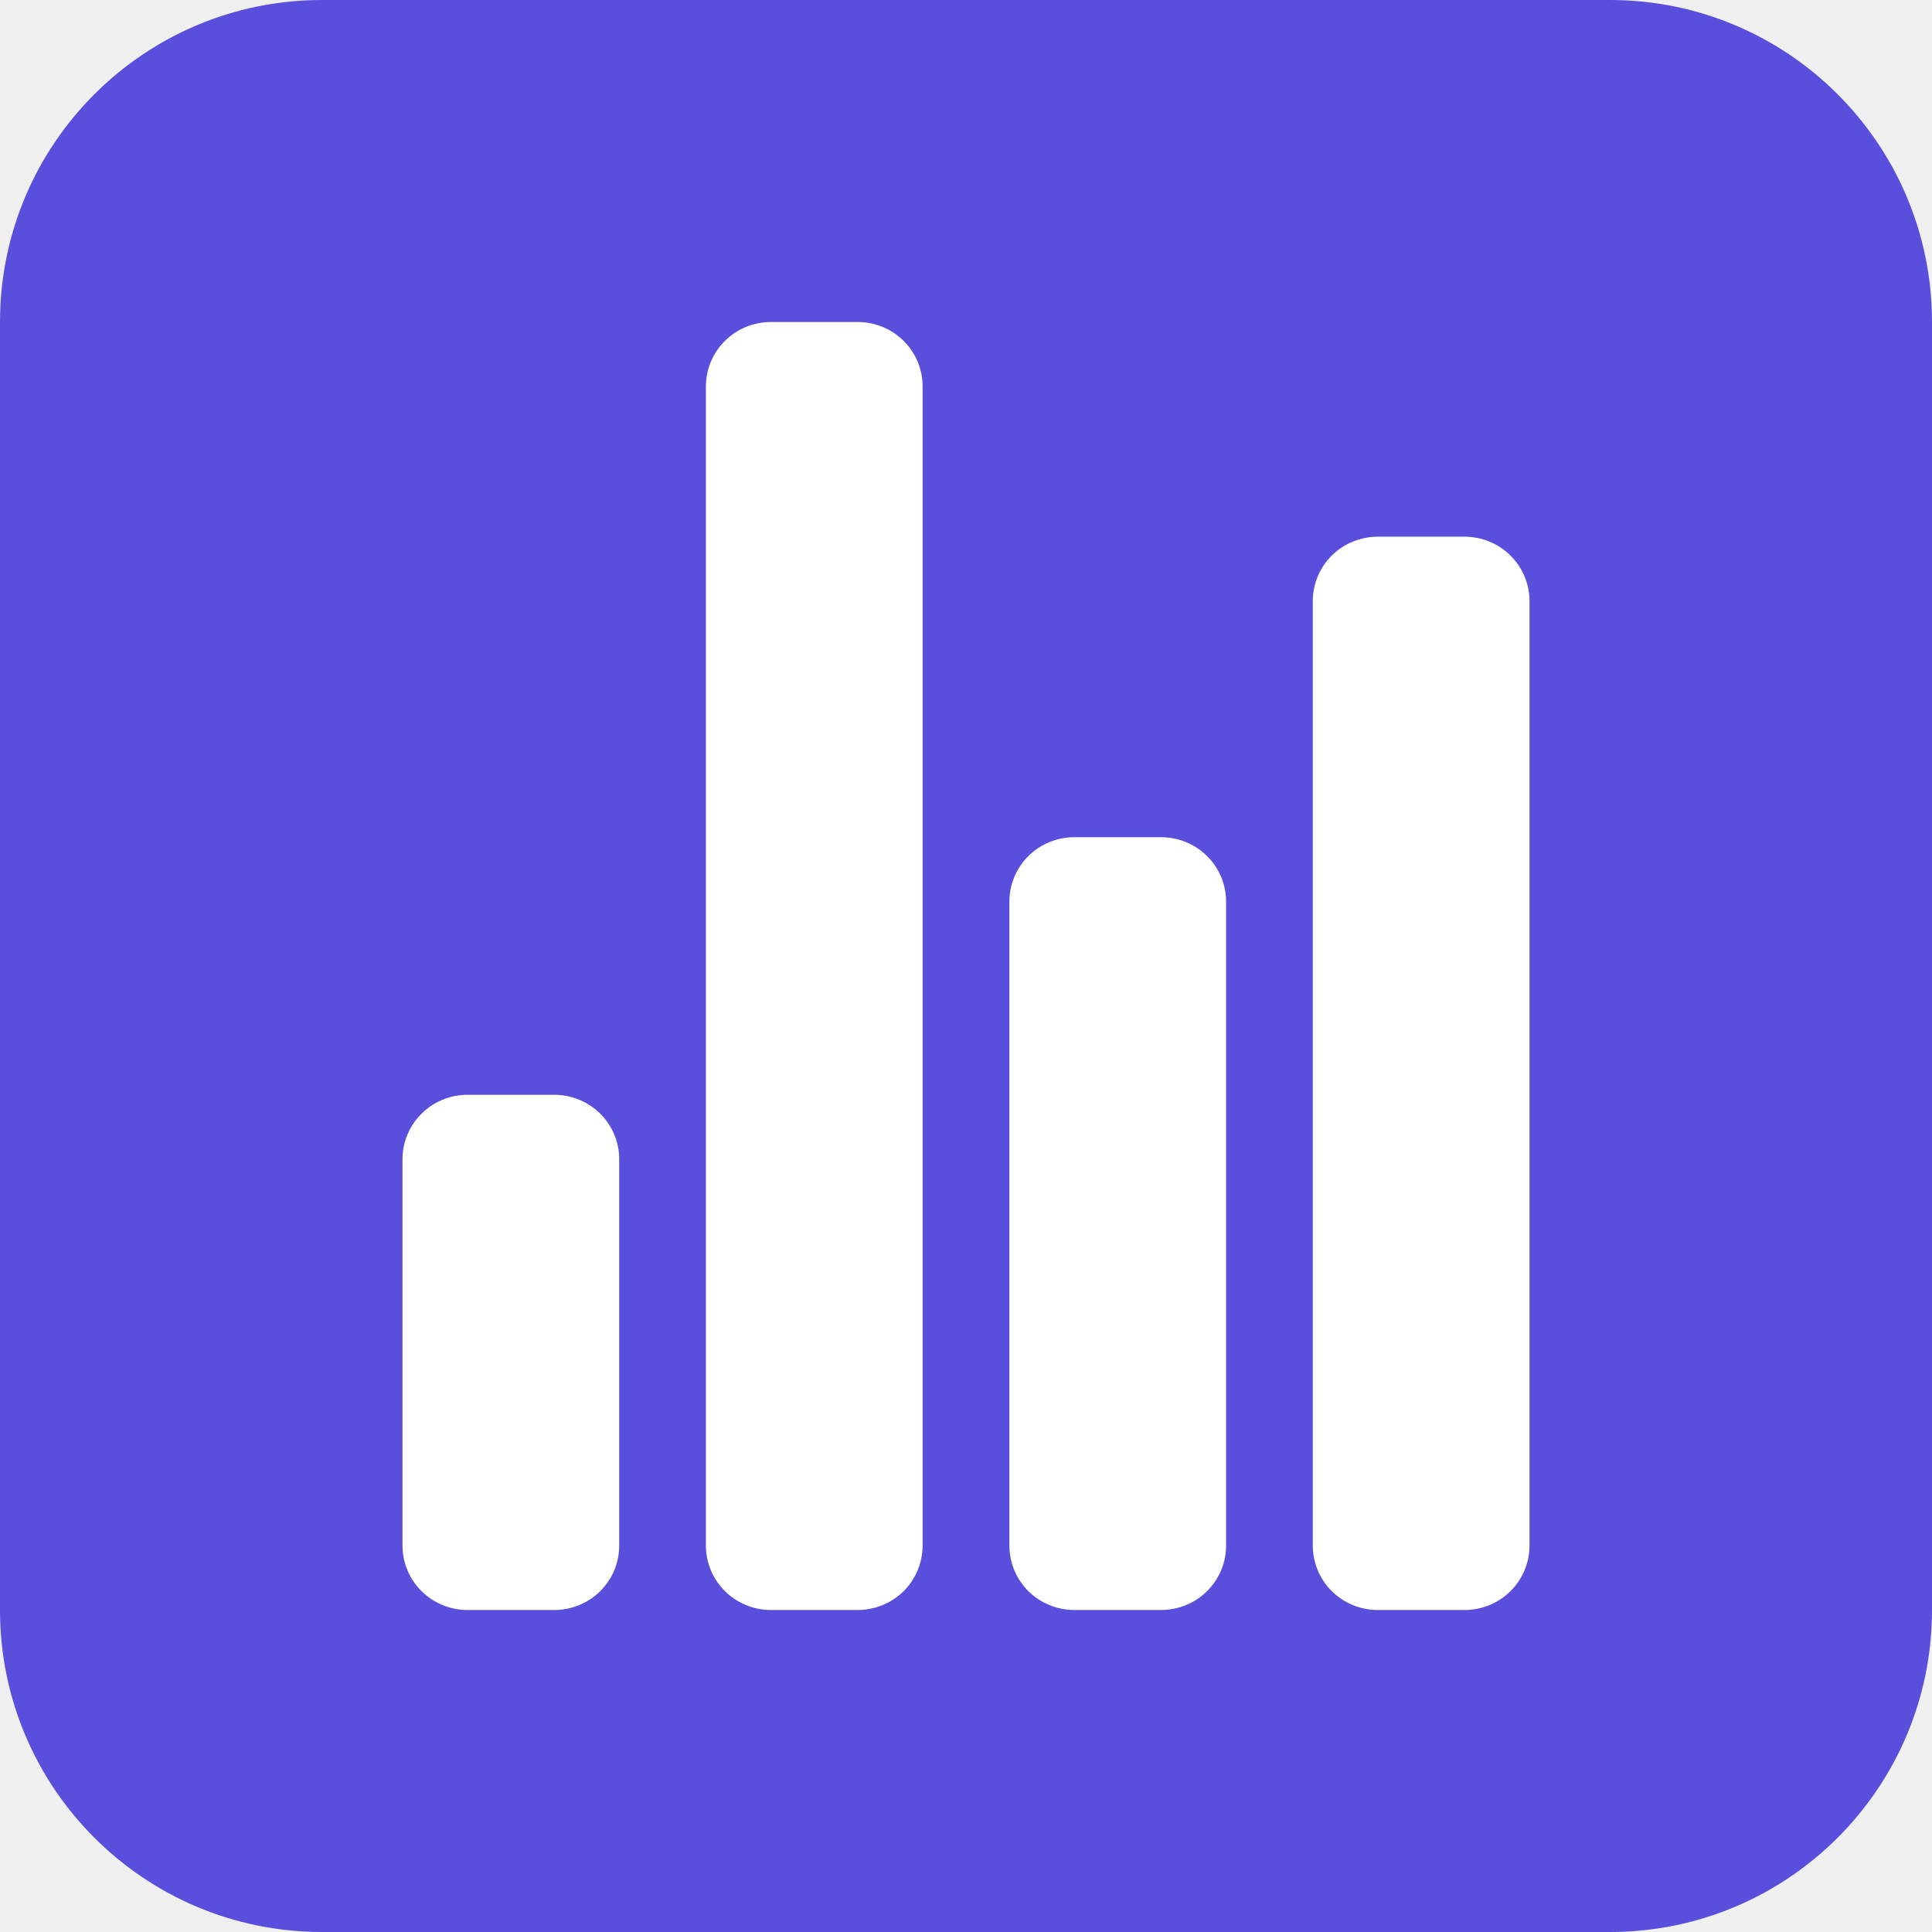
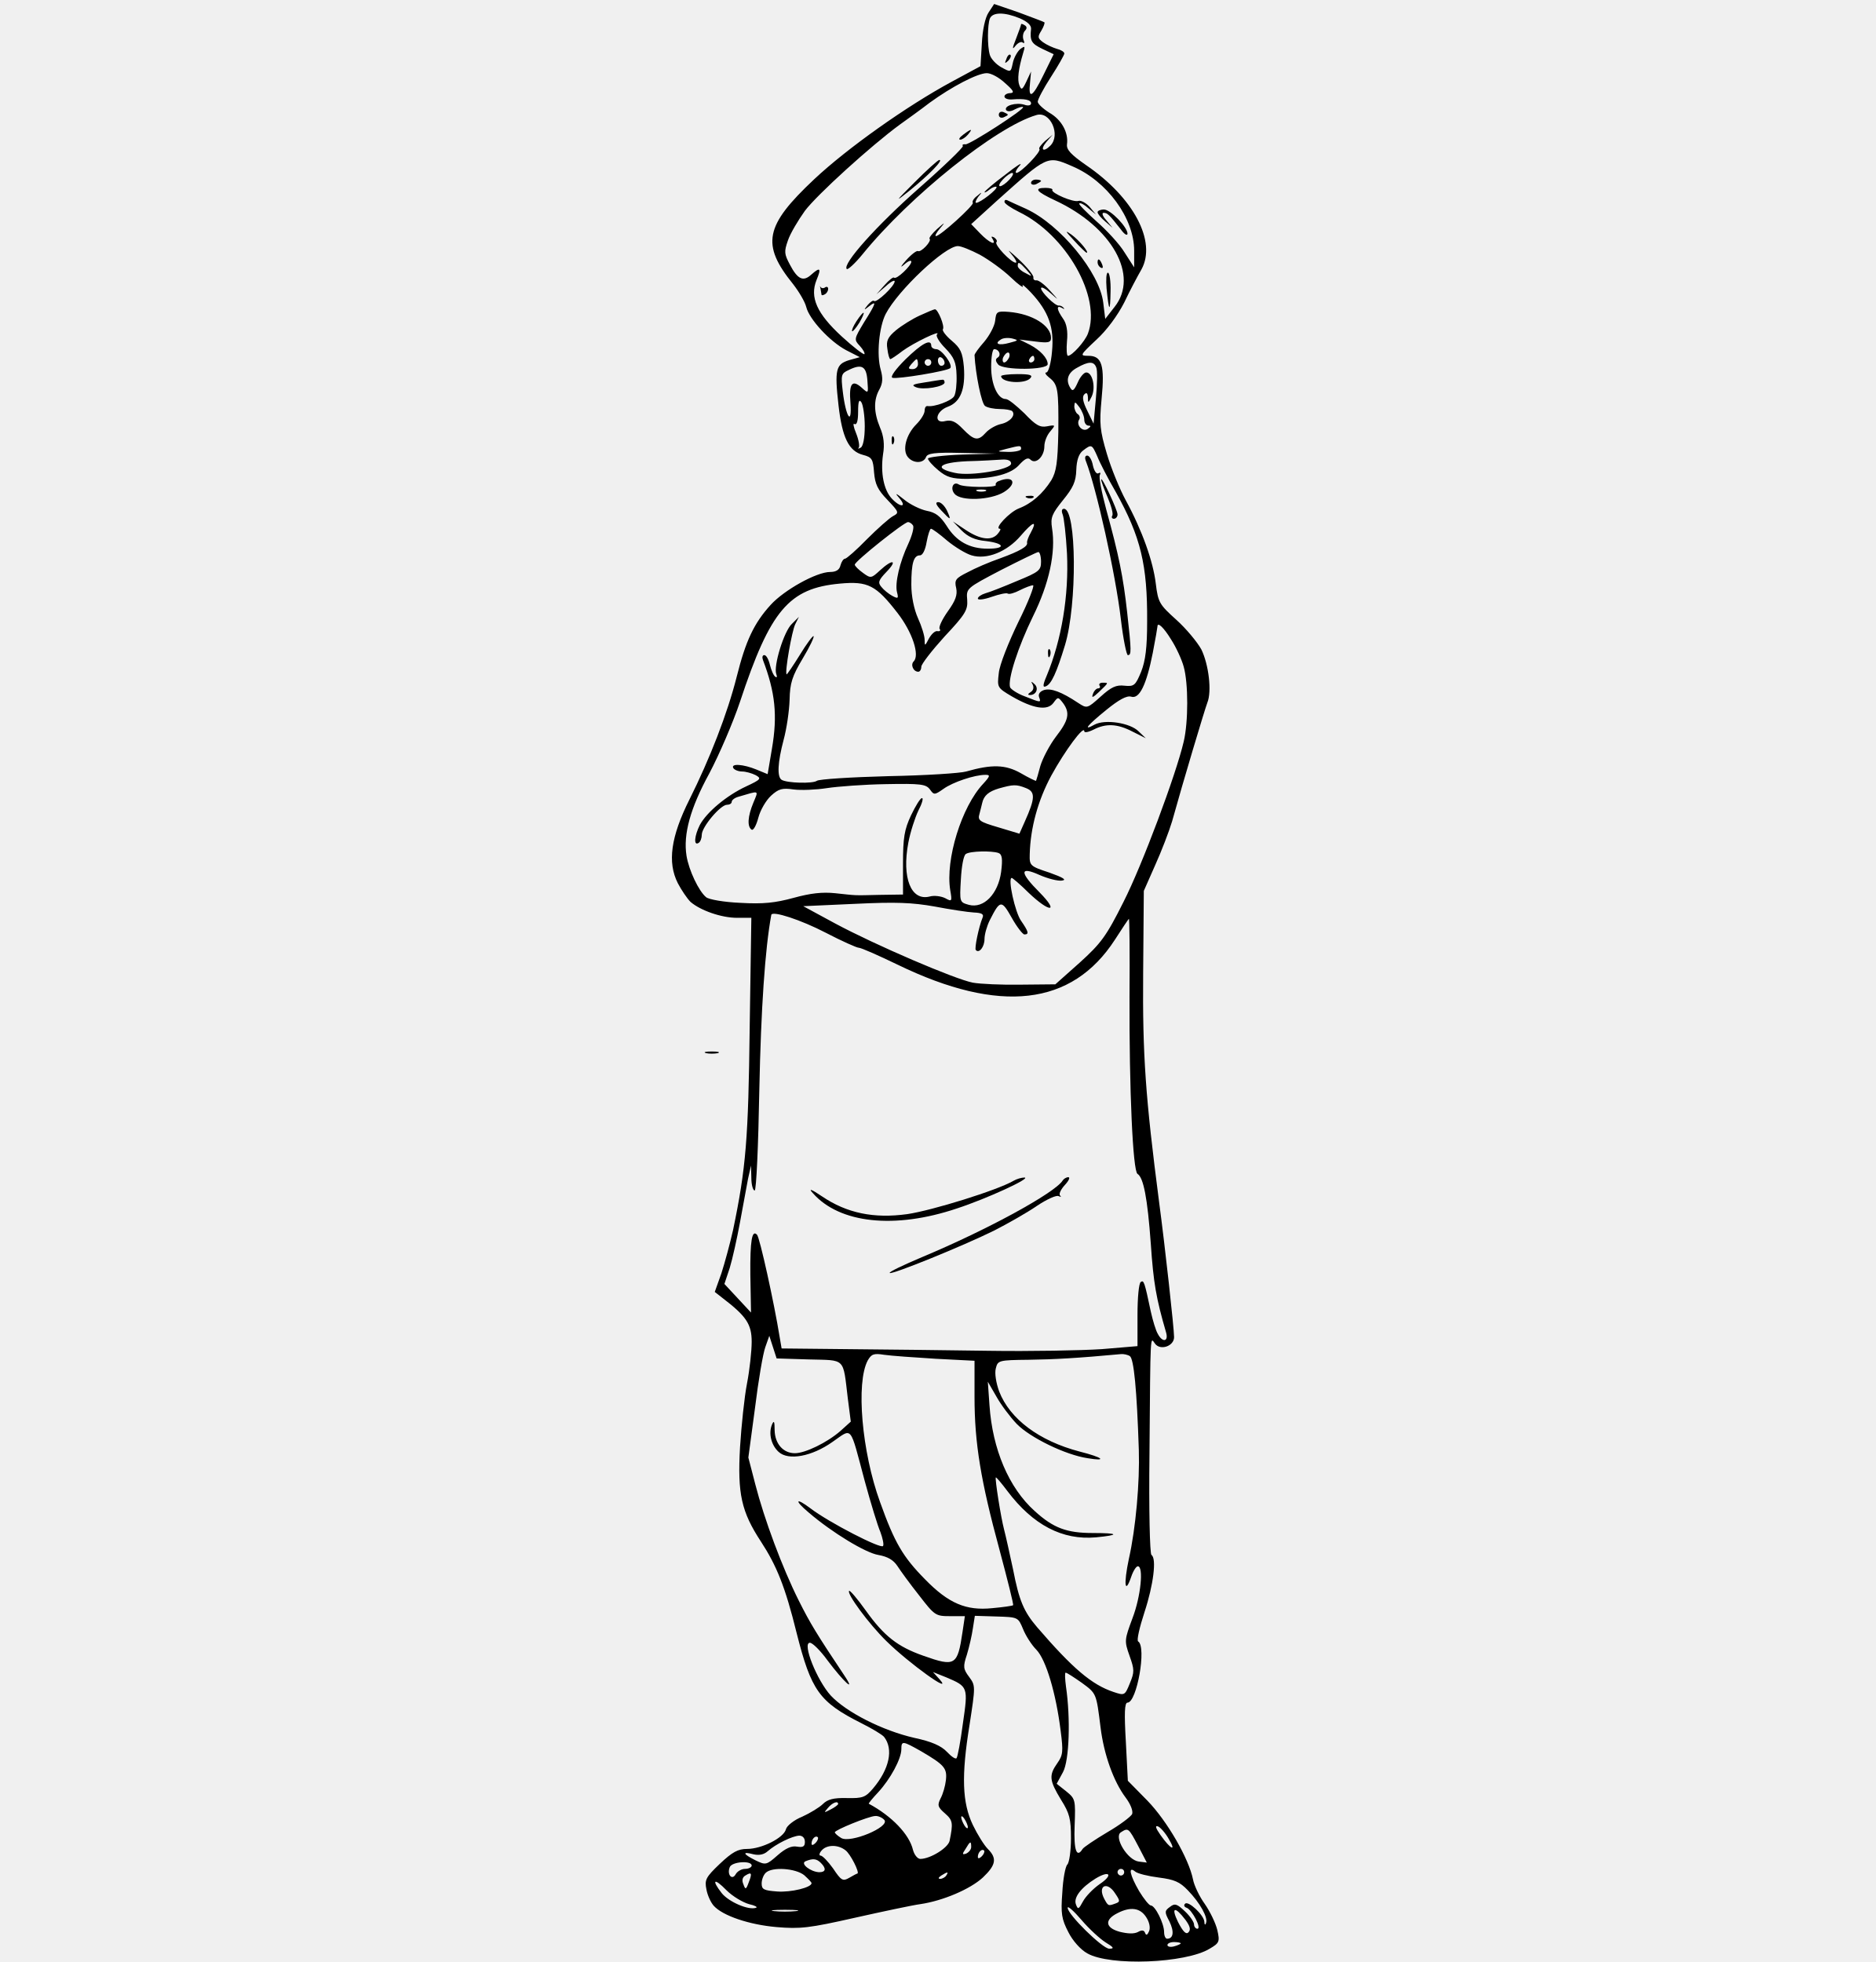
- <svg xmlns="http://www.w3.org/2000/svg" width="24" height="24" viewBox="0 0 24 24" fill="none">
-   <rect width="24" height="24" rx="4" fill="#5A4FDC" />
-   <path d="M6.885 20H5.808C5.593 20 5.388 19.916 5.237 19.766C5.085 19.616 5 19.412 5 19.2V14.4C5 14.188 5.085 13.984 5.237 13.834C5.388 13.684 5.593 13.6 5.808 13.6H6.885C7.099 13.6 7.304 13.684 7.456 13.834C7.607 13.984 7.692 14.188 7.692 14.4V19.2C7.692 19.412 7.607 19.616 7.456 19.766C7.304 19.916 7.099 20 6.885 20V20ZM14.423 20H13.346C13.132 20 12.927 19.916 12.775 19.766C12.624 19.616 12.539 19.412 12.539 19.2V11.2C12.539 10.988 12.624 10.784 12.775 10.634C12.927 10.484 13.132 10.4 13.346 10.4H14.423C14.637 10.4 14.843 10.484 14.994 10.634C15.146 10.784 15.231 10.988 15.231 11.2V19.2C15.231 19.412 15.146 19.616 14.994 19.766C14.843 19.916 14.637 20 14.423 20V20ZM18.192 20H17.115C16.901 20 16.696 19.916 16.544 19.766C16.393 19.616 16.308 19.412 16.308 19.2V7.467C16.308 7.254 16.393 7.051 16.544 6.901C16.696 6.751 16.901 6.667 17.115 6.667H18.192C18.407 6.667 18.612 6.751 18.763 6.901C18.915 7.051 19 7.254 19 7.467V19.2C19 19.412 18.915 19.616 18.763 19.766C18.612 19.916 18.407 20 18.192 20V20ZM10.654 20H9.577C9.363 20 9.157 19.916 9.006 19.766C8.854 19.616 8.769 19.412 8.769 19.2V4.8C8.769 4.588 8.854 4.384 9.006 4.234C9.157 4.084 9.363 4 9.577 4H10.654C10.868 4 11.073 4.084 11.225 4.234C11.376 4.384 11.461 4.588 11.461 4.8V19.2C11.461 19.412 11.376 19.616 11.225 19.766C11.073 19.916 10.868 20 10.654 20V20Z" fill="white" />
+ <svg xmlns="http://www.w3.org/2000/svg" version="1.0" width="564pt" height="590pt" viewBox="0 0 564 590" preserveAspectRatio="xMidYMid meet">
+   <g transform="translate(0,590) scale(0.1,-0.1)" fill="#000000" stroke="none">
+     <path d="M2972 5862 c-10 -15 -18 -52 -20 -93 l-4 -68 -87 -47 c-135 -73 -314 -200 -413 -293 -149 -140 -160 -196 -63 -316 17 -22 35 -52 39 -68 9 -37 71 -104 120 -130 l41 -21 -32 -9 c-40 -12 -44 -29 -32 -135 11 -98 31 -139 74 -150 27 -7 30 -13 33 -53 3 -35 11 -52 40 -82 35 -37 36 -39 17 -49 -11 -6 -46 -37 -78 -69 -32 -33 -62 -59 -66 -59 -5 0 -11 -9 -14 -20 -3 -14 -14 -20 -31 -20 -41 0 -138 -54 -179 -99 -50 -55 -75 -108 -102 -216 -28 -111 -81 -247 -142 -369 -56 -112 -67 -189 -35 -252 11 -21 28 -46 38 -56 30 -26 93 -48 140 -48 l43 0 -5 -332 c-4 -332 -11 -420 -50 -607 -9 -40 -25 -99 -35 -130 l-20 -56 23 -18 c72 -55 88 -79 88 -132 0 -27 -6 -84 -14 -125 -8 -41 -17 -128 -21 -192 -8 -140 4 -194 63 -284 47 -72 73 -136 107 -274 44 -174 68 -208 195 -272 32 -16 62 -34 68 -41 29 -37 16 -97 -33 -155 -23 -27 -31 -30 -79 -29 -40 1 -58 -4 -72 -18 -10 -10 -38 -27 -62 -38 -25 -10 -47 -28 -49 -38 -7 -26 -73 -59 -117 -59 -27 0 -44 -9 -82 -45 -42 -40 -46 -48 -40 -77 3 -17 13 -39 22 -49 27 -30 107 -57 189 -64 71 -6 98 -3 235 28 85 19 174 38 197 41 68 10 150 45 188 80 40 38 43 58 15 86 -11 11 -31 43 -45 72 -32 67 -35 147 -10 301 18 117 18 118 -1 144 -18 24 -19 31 -7 67 7 23 15 58 18 79 l6 38 65 -2 c65 -2 65 -2 80 -38 8 -20 26 -48 40 -62 29 -30 59 -131 73 -244 8 -62 7 -73 -10 -97 -26 -37 -24 -52 11 -110 26 -41 30 -58 30 -116 0 -37 -5 -73 -11 -79 -6 -6 -13 -44 -15 -84 -5 -64 -2 -80 18 -119 13 -26 37 -53 57 -64 68 -39 296 -30 368 14 29 17 31 21 23 56 -5 21 -22 56 -38 79 -16 22 -32 56 -35 73 -13 64 -78 176 -137 237 l-59 60 -6 117 c-5 86 -4 118 5 118 28 0 58 168 32 184 -5 3 4 42 19 88 27 82 37 162 21 172 -5 3 -8 139 -6 303 3 378 2 352 17 332 16 -21 57 -7 57 20 0 26 -27 271 -45 406 -41 315 -50 442 -48 688 l2 248 34 77 c19 42 42 102 51 132 33 119 98 336 106 357 14 34 4 115 -18 160 -12 22 -46 63 -75 89 -51 46 -55 52 -62 109 -8 67 -41 160 -90 250 -18 33 -44 96 -57 140 -21 71 -23 90 -16 165 10 101 1 130 -39 130 -27 0 -27 1 23 48 31 28 64 73 84 112 17 36 41 81 52 100 46 84 -24 216 -166 313 -46 32 -60 47 -58 63 5 35 -16 74 -53 95 -19 12 -35 27 -35 33 0 7 18 41 40 75 22 34 40 66 40 70 0 5 -10 11 -22 14 -13 4 -31 12 -42 20 -16 12 -17 16 -5 35 7 12 11 23 9 25 -3 2 -38 15 -78 30 l-73 25 -17 -26z m94 -17 c23 -10 35 -21 34 -32 -4 -36 1 -44 34 -60 l34 -16 -31 -63 c-33 -68 -46 -74 -40 -22 l3 33 -14 -30 c-12 -25 -15 -27 -21 -12 -7 17 -3 50 11 97 7 22 6 23 -9 12 -8 -7 -19 -26 -22 -42 -6 -28 -6 -28 -35 -12 -16 9 -31 26 -34 37 -8 27 -7 90 0 109 8 20 44 20 90 1z m-44 -195 c25 -22 29 -29 16 -30 -10 0 -18 -5 -18 -10 0 -6 10 -10 23 -9 38 3 57 -1 57 -12 0 -6 -9 -8 -20 -4 -25 8 -62 -3 -55 -16 4 -5 14 -5 26 2 12 6 22 9 25 7 6 -6 -160 -113 -173 -112 -7 1 -11 -1 -8 -5 2 -4 -57 -61 -132 -127 -126 -111 -232 -229 -217 -243 3 -3 25 17 47 44 143 176 403 384 523 419 42 13 74 -60 42 -92 -21 -21 -32 -13 -12 11 l19 22 -23 -19 c-12 -11 -20 -22 -17 -24 7 -7 -56 -72 -69 -72 -5 0 -1 10 10 22 10 12 -9 0 -43 -27 -35 -26 -63 -50 -63 -53 0 -2 7 1 15 8 9 7 18 10 21 8 5 -6 -49 -48 -61 -48 -4 0 -1 8 6 18 13 15 12 16 -3 3 -10 -7 -16 -17 -13 -21 4 -7 -98 -100 -111 -100 -4 0 1 10 12 23 17 20 16 20 -9 -2 -15 -14 -25 -27 -22 -29 7 -7 -26 -42 -35 -37 -4 2 -20 -10 -36 -28 -16 -18 -19 -24 -6 -13 12 11 22 15 22 9 0 -12 -45 -55 -52 -48 -2 3 -15 -7 -29 -23 l-24 -27 28 24 c15 14 27 20 27 15 0 -14 -55 -66 -62 -59 -3 3 -11 -3 -19 -12 -13 -16 -12 -17 4 -4 24 19 21 9 -15 -48 -30 -50 -31 -52 -13 -71 10 -11 16 -22 14 -25 -3 -2 -33 21 -68 53 -75 69 -97 118 -76 170 15 36 11 40 -16 16 -24 -22 -41 -14 -64 30 -17 32 -18 39 -6 73 7 21 31 61 51 89 37 49 199 196 285 259 22 16 63 45 90 66 66 48 144 89 172 89 13 0 37 -13 55 -30z m202 -250 c104 -44 186 -156 186 -254 l0 -50 -29 45 c-15 25 -54 67 -85 94 -30 27 -54 51 -51 53 3 3 15 -3 27 -14 l23 -19 -19 23 c-11 12 -26 20 -33 18 -15 -6 -84 24 -79 33 2 3 -7 6 -20 6 -37 0 -29 -11 29 -38 170 -79 253 -226 178 -320 l-28 -36 -6 49 c-11 91 -130 235 -232 282 -27 12 -53 24 -57 26 -5 2 -8 0 -8 -5 0 -5 19 -18 43 -30 143 -69 249 -257 208 -366 -9 -24 -48 -67 -60 -67 -4 0 -5 20 -3 44 3 30 -1 53 -12 68 -19 27 -21 42 -3 32 6 -4 9 -4 5 0 -3 4 -10 8 -15 7 -12 0 -53 41 -53 52 0 6 12 0 28 -14 27 -24 27 -24 -2 8 -16 18 -34 31 -40 30 -6 -1 -10 3 -9 9 1 6 -19 31 -45 55 -26 24 -36 32 -23 17 14 -16 20 -28 15 -28 -14 0 -66 55 -58 62 3 3 0 9 -7 14 -8 4 -10 3 -5 -4 14 -23 -10 -12 -37 16 l-27 28 77 70 c153 137 151 137 227 104z m-189 -40 c-10 -11 -23 -20 -28 -20 -6 0 -2 9 8 20 10 11 23 20 28 20 6 0 2 -9 -8 -20z m-89 -226 c27 -15 69 -45 93 -68 24 -23 40 -34 36 -26 -4 8 7 -1 25 -20 53 -57 70 -105 63 -177 -3 -36 -11 -63 -17 -63 -6 0 -2 -7 8 -15 27 -21 29 -34 28 -164 -2 -93 -6 -119 -21 -145 -26 -41 -59 -70 -98 -85 -28 -11 -75 -61 -57 -61 4 0 1 -7 -6 -15 -18 -22 -52 -18 -96 11 l-39 26 26 -27 c19 -19 40 -29 73 -32 57 -7 61 -23 6 -23 -55 0 -95 22 -124 69 -19 29 -33 40 -60 45 -19 4 -50 19 -68 34 -25 20 -29 21 -14 4 24 -28 3 -29 -23 -1 -24 26 -34 77 -26 133 5 29 2 55 -9 80 -19 46 -20 83 -2 115 10 18 11 34 4 59 -13 45 -5 129 15 168 37 71 178 204 217 204 10 0 39 -12 66 -26z m140 -45 c19 -22 19 -22 -3 -10 -13 6 -23 16 -23 21 0 15 5 12 26 -11z m210 -294 c4 -9 3 -50 -1 -92 l-7 -77 -19 39 c-13 26 -16 42 -9 49 7 7 10 4 11 -9 0 -18 1 -18 11 2 13 27 3 73 -16 73 -7 0 -19 -14 -26 -31 -10 -22 -15 -27 -21 -17 -16 24 -9 47 19 62 35 20 51 20 58 1z m-688 -40 c3 -39 3 -39 -17 -21 -29 26 -39 13 -34 -46 5 -71 -14 -42 -23 34 -6 50 -5 55 17 65 40 20 54 12 57 -32z m-8 -137 c0 -35 -5 -60 -12 -64 -7 -4 -10 -4 -6 0 3 4 0 23 -8 43 -8 19 -10 32 -5 28 7 -4 11 9 11 37 0 31 3 39 10 28 5 -8 10 -41 10 -72z m660 20 c0 -10 6 -18 13 -18 8 0 7 -3 -3 -10 -16 -10 -36 13 -25 29 3 5 1 12 -5 16 -5 3 -10 14 -10 23 1 15 2 15 15 -2 8 -11 15 -28 15 -38z m39 -110 c7 -18 32 -67 56 -108 75 -135 95 -219 94 -389 0 -78 -5 -118 -18 -151 -17 -41 -21 -45 -50 -42 -25 3 -40 -4 -72 -33 -40 -36 -41 -36 -67 -19 -51 34 -82 45 -103 39 -12 -4 -18 -12 -15 -21 7 -18 5 -17 -43 2 -22 8 -41 21 -44 27 -8 23 24 122 69 214 48 97 69 192 57 265 -5 32 0 43 33 84 30 37 39 55 40 91 1 30 8 49 20 58 26 20 27 19 43 -17z m-554 -208 c4 -6 -3 -31 -14 -55 -26 -55 -41 -119 -34 -146 5 -19 3 -20 -14 -11 -11 6 -26 18 -33 27 -11 13 -9 20 15 45 35 36 19 40 -19 5 -26 -24 -28 -25 -51 -8 -14 10 -25 21 -25 25 0 10 148 128 160 128 5 0 12 -5 15 -10z m354 -22 c-7 -12 -12 -26 -11 -30 3 -11 -21 -25 -81 -47 -32 -11 -76 -30 -98 -42 -36 -18 -40 -23 -34 -48 4 -20 -2 -37 -25 -69 -17 -24 -28 -47 -25 -53 4 -5 1 -8 -6 -7 -7 2 -18 -8 -26 -22 -12 -23 -13 -24 -13 -4 0 12 -9 41 -20 65 -12 27 -20 66 -20 101 0 65 7 88 26 88 8 0 16 16 20 40 4 22 10 40 13 40 4 0 26 -16 49 -36 23 -19 56 -39 73 -44 46 -14 107 11 148 59 37 43 51 48 30 9z m31 -87 c0 -26 -6 -31 -72 -58 -40 -17 -83 -34 -95 -37 -13 -4 -23 -11 -23 -16 0 -5 18 -3 41 5 23 8 45 13 49 10 4 -3 21 2 36 10 16 8 34 15 40 15 5 0 -14 -50 -44 -110 -30 -62 -57 -130 -59 -154 -5 -43 -5 -44 39 -70 64 -37 107 -44 125 -20 14 19 14 19 29 0 22 -30 17 -52 -21 -101 -19 -25 -40 -65 -47 -88 -6 -23 -12 -43 -13 -45 -1 -1 -22 9 -46 23 -46 26 -87 27 -164 5 -16 -5 -122 -12 -234 -14 -112 -3 -208 -9 -215 -14 -12 -9 -90 -7 -106 3 -14 9 -12 52 6 120 9 33 17 87 18 121 1 50 8 71 39 123 21 35 36 66 33 68 -2 2 -21 -23 -41 -56 -21 -34 -39 -60 -40 -59 -6 7 16 131 26 151 l11 22 -21 -21 c-24 -22 -56 -127 -47 -151 3 -8 2 -12 -3 -8 -5 3 -12 19 -16 35 -4 17 -11 30 -17 30 -6 0 -7 -7 -4 -15 37 -97 44 -167 27 -266 l-13 -77 -34 14 c-39 16 -78 19 -69 4 3 -5 15 -10 26 -10 11 0 29 -5 41 -11 18 -10 16 -13 -29 -34 -58 -27 -118 -77 -139 -116 -16 -32 -19 -63 -4 -54 6 3 10 15 10 25 0 23 56 90 76 90 8 0 14 4 14 9 0 5 9 12 20 15 65 19 61 21 45 -18 -17 -41 -19 -72 -5 -81 5 -3 14 13 20 36 6 23 23 52 38 66 23 21 34 24 68 19 23 -3 68 -1 100 4 33 5 112 11 178 12 104 2 120 0 132 -16 12 -17 14 -17 41 2 28 20 93 42 126 42 15 0 14 -4 -7 -27 -65 -69 -114 -228 -99 -320 6 -34 5 -35 -15 -24 -12 6 -33 9 -47 5 -56 -14 -84 56 -64 162 6 32 20 75 30 96 11 21 16 38 11 38 -5 0 -19 -23 -33 -52 -20 -43 -24 -67 -24 -145 l0 -93 -70 -1 c-83 -2 -67 -2 -134 5 -39 4 -74 0 -125 -14 -55 -15 -91 -19 -160 -15 -48 2 -95 10 -103 17 -22 18 -52 81 -59 125 -10 64 11 142 69 248 29 55 71 152 92 215 91 275 147 341 300 355 85 8 109 -5 174 -89 44 -57 67 -126 48 -145 -10 -10 -1 -31 14 -31 5 0 9 7 9 15 0 8 32 49 70 91 63 67 70 80 68 110 -3 35 -3 35 102 90 57 29 108 54 112 54 4 0 8 -13 8 -29z m391 -234 c15 -23 32 -60 38 -82 14 -50 14 -166 0 -225 -23 -99 -125 -372 -181 -482 -52 -104 -68 -125 -132 -183 l-73 -65 -104 -1 c-57 -1 -122 2 -144 6 -53 10 -293 113 -414 178 l-96 52 155 7 c124 6 172 4 240 -8 47 -9 100 -17 118 -18 24 -1 31 -5 26 -16 -11 -27 -25 -93 -20 -97 10 -11 26 10 26 33 0 14 7 39 16 57 31 61 35 62 66 7 15 -27 33 -50 38 -50 15 0 12 9 -10 41 -18 25 -41 129 -28 129 2 0 26 -20 51 -45 63 -60 93 -60 33 1 -61 61 -61 80 -1 53 25 -11 56 -19 68 -17 15 2 4 9 -38 24 -58 19 -60 21 -59 55 2 80 25 163 65 237 41 75 99 153 99 133 0 -5 12 -3 28 5 37 19 71 18 117 -6 l40 -20 -22 21 c-25 25 -100 37 -132 20 -36 -20 -24 -4 35 44 38 31 62 44 75 40 25 -8 46 36 65 132 8 41 14 77 14 79 0 15 19 -3 41 -39z m-436 -447 c28 -11 28 -30 -4 -101 l-16 -36 -63 19 c-58 17 -63 21 -57 41 3 12 7 27 8 32 5 23 20 35 50 44 43 12 52 13 82 1z m-83 -195 c11 -4 13 -18 8 -57 -9 -66 -52 -111 -97 -99 -28 8 -28 8 -24 77 2 38 8 72 15 76 13 9 78 10 98 3z m-519 -240 c48 -25 93 -45 99 -45 7 0 59 -23 117 -51 307 -149 524 -124 653 75 21 33 40 61 42 63 2 2 3 -103 2 -234 -1 -280 10 -524 24 -533 18 -11 30 -72 40 -210 8 -118 16 -164 46 -267 8 -28 -11 -31 -25 -4 -6 10 -15 40 -21 67 -19 90 -21 95 -30 89 -6 -3 -10 -48 -10 -100 l0 -93 -107 -9 c-60 -4 -214 -7 -343 -5 -129 2 -322 4 -428 5 l-192 2 -6 35 c-16 100 -60 300 -68 307 -15 16 -21 -17 -20 -121 l2 -113 -40 43 -40 43 16 48 c8 26 22 89 31 138 9 50 20 108 24 130 l9 40 1 -37 c0 -21 5 -38 10 -38 5 0 11 136 14 303 5 243 17 423 36 526 3 13 89 -15 164 -54z m-51 -1283 c112 -3 102 7 117 -117 l9 -70 -31 -28 c-40 -35 -106 -67 -137 -67 -35 0 -60 28 -61 69 0 27 -2 31 -8 17 -11 -27 -2 -62 20 -82 29 -27 100 -14 162 30 61 42 51 54 97 -118 18 -66 39 -135 47 -153 7 -19 11 -38 8 -42 -6 -10 -163 71 -218 113 -45 34 -50 25 -6 -12 71 -61 172 -122 210 -128 28 -5 45 -15 57 -33 9 -14 38 -54 65 -88 47 -61 50 -63 93 -63 l45 0 -7 -47 c-15 -102 -22 -106 -118 -72 -77 27 -118 59 -173 136 -25 35 -48 62 -50 59 -8 -8 59 -99 112 -151 68 -67 203 -164 160 -115 l-20 22 40 -16 c66 -28 66 -29 50 -139 -7 -54 -16 -101 -19 -104 -3 -4 -16 5 -29 19 -17 18 -46 31 -98 42 -96 22 -204 77 -251 127 -42 46 -87 159 -63 159 8 0 32 -24 53 -53 48 -64 87 -100 51 -46 -84 126 -103 157 -138 227 -49 98 -103 243 -130 348 l-21 81 20 149 c10 82 24 164 31 183 l12 34 11 -34 11 -34 97 -3z m381 2 l117 -6 0 -109 c0 -139 19 -253 75 -459 24 -90 43 -165 41 -167 -1 -2 -30 -6 -63 -9 -78 -8 -131 14 -202 87 -66 67 -91 109 -135 232 -55 151 -73 359 -37 426 11 19 18 22 49 17 20 -3 90 -8 155 -12z m584 8 c12 -8 21 -99 27 -282 3 -97 -9 -235 -30 -328 -16 -76 -12 -109 7 -54 6 18 15 32 20 32 18 0 9 -91 -16 -156 -24 -65 -25 -68 -9 -113 15 -42 15 -49 1 -83 -15 -37 -16 -37 -49 -26 -66 22 -123 71 -230 195 -40 47 -54 80 -72 173 -10 47 -22 101 -27 120 -10 38 -28 153 -25 157 1 2 17 -17 35 -41 77 -102 165 -148 266 -139 73 7 69 13 -9 13 -79 0 -119 15 -175 66 -78 70 -127 186 -136 318 l-5 71 26 -45 c14 -25 41 -61 61 -82 40 -41 146 -93 213 -103 60 -10 47 2 -24 20 -122 32 -210 98 -242 181 -9 25 -14 54 -10 69 6 24 8 25 99 26 76 1 148 5 277 17 8 1 21 -2 27 -6z m-145 -982 c45 -33 44 -31 57 -135 10 -81 39 -162 75 -210 15 -20 23 -40 20 -50 -4 -8 -37 -33 -75 -55 -37 -22 -71 -45 -74 -50 -18 -29 -27 -4 -24 70 3 78 2 81 -25 103 l-29 23 19 35 c19 35 23 162 9 257 -3 23 -4 42 -1 42 4 0 25 -14 48 -30z m-483 -206 c70 -41 79 -51 75 -87 -2 -18 -9 -42 -16 -55 -10 -20 -9 -26 13 -45 24 -21 25 -29 14 -83 -5 -21 -58 -54 -88 -54 -8 0 -18 12 -22 27 -11 47 -64 102 -133 139 -1 1 11 16 28 34 37 40 70 101 70 130 0 26 4 25 59 -6z m-249 -159 c0 -2 -10 -10 -22 -16 -21 -11 -22 -11 -9 4 13 16 31 23 31 12z m139 -48 c17 -21 -103 -71 -130 -54 -10 6 -19 14 -19 17 0 7 101 48 121 49 9 1 22 -5 28 -12z m251 -22 c0 -5 -5 -3 -10 5 -5 8 -10 20 -10 25 0 6 5 3 10 -5 5 -8 10 -19 10 -25z m604 -35 c24 -40 6 -32 -25 12 -14 20 -17 29 -8 26 7 -2 23 -20 33 -38z m-92 -21 l26 -50 -24 3 c-34 4 -76 74 -54 88 22 14 23 14 52 -41z m-1002 12 c0 -14 -6 -17 -24 -14 -16 3 -34 -5 -58 -26 -34 -30 -36 -30 -67 -15 -38 19 -40 27 -6 18 17 -4 32 -1 43 9 25 22 74 46 95 47 10 0 17 -7 17 -19z m32 -3 c-7 -7 -12 -8 -12 -2 0 14 12 26 19 19 2 -3 -1 -11 -7 -17z m468 -12 c0 -8 -7 -16 -15 -20 -12 -4 -13 -2 -2 14 14 24 17 25 17 6z m-378 -10 c15 -11 43 -67 36 -70 -2 0 -13 -6 -25 -13 -19 -11 -24 -8 -48 28 -15 21 -32 39 -38 39 -5 0 -4 7 3 15 15 18 49 19 72 1z m410 -18 c-7 -7 -12 -8 -12 -2 0 14 12 26 19 19 2 -3 -1 -11 -7 -17z m-484 -20 c17 -17 15 -28 -5 -28 -26 1 -58 26 -41 33 22 9 33 8 46 -5z m-208 -8 c0 -5 -9 -10 -20 -10 -10 0 -23 -7 -28 -16 -11 -20 -27 -1 -18 21 6 17 66 21 66 5z m158 -29 c12 -11 22 -21 22 -24 0 -13 -62 -28 -103 -25 -40 3 -47 6 -47 24 0 11 5 25 12 32 19 19 90 14 116 -7z m962 9 c0 -5 -4 -10 -10 -10 -5 0 -10 5 -10 10 0 6 5 10 10 10 6 0 10 -4 10 -10z m104 -16 c47 -6 63 -13 87 -38 37 -38 62 -83 55 -99 -2 -7 -5 -5 -5 4 -1 20 -49 65 -58 54 -5 -4 -2 -10 5 -12 16 -6 46 -63 32 -63 -5 0 -10 6 -10 13 0 7 -12 25 -27 39 -24 23 -31 25 -45 14 -17 -12 -17 -16 -2 -44 15 -31 12 -52 -7 -52 -5 0 -9 9 -9 20 0 26 -27 80 -40 80 -5 0 -21 20 -35 43 -28 48 -34 77 -12 59 7 -6 39 -14 71 -18z m-1233 -15 c-8 -22 -10 -22 -16 -5 -5 11 -3 21 6 26 19 12 21 7 10 -21z m594 21 c-3 -5 -12 -10 -18 -10 -7 0 -6 4 3 10 19 12 23 12 15 0z m461 -26 c-20 -14 -42 -37 -50 -52 -13 -24 -15 -25 -21 -9 -8 20 14 50 59 78 43 26 54 11 12 -17z m-1054 -60 c18 -4 27 -9 21 -11 -23 -8 -82 18 -103 44 -32 41 -23 47 14 9 19 -19 50 -37 68 -42z m1101 32 c15 -22 15 -25 1 -30 -22 -8 -22 -8 -34 14 -21 40 9 54 33 16z m-29 -147 c25 -15 27 -19 11 -19 -20 0 -125 103 -125 123 0 7 19 -10 42 -37 23 -27 56 -57 72 -67z m-931 94 c-18 -2 -48 -2 -65 0 -18 2 -4 4 32 4 36 0 50 -2 33 -4z m1053 -18 c10 -15 13 -32 9 -42 -5 -12 -9 -14 -12 -6 -3 9 -10 10 -22 3 -12 -6 -31 -5 -55 1 -43 12 -46 36 -6 56 39 20 68 16 86 -12z m118 -8 c14 -19 17 -30 9 -38 -7 -7 -16 2 -31 31 -22 45 -10 49 22 7z m-14 -71 c0 -2 -9 -6 -20 -9 -11 -3 -20 -1 -20 4 0 5 9 9 20 9 11 0 20 -2 20 -4z" />
+     <path d="M3070 5827 c0 -3 -7 -22 -15 -43 -12 -30 -12 -35 -2 -22 8 10 18 14 22 10 5 -4 6 0 2 9 -3 9 -1 21 5 27 6 6 6 12 -1 16 -6 4 -11 5 -11 3z" />
+     <path d="M3026 5723 c-6 -14 -5 -15 5 -6 7 7 10 15 7 18 -3 3 -9 -2 -12 -12z" />
+     <path d="M3003 5555 c0 -7 6 -11 14 -8 7 3 13 6 13 8 0 2 -6 5 -13 8 -8 3 -14 -1 -14 -8z" />
+     <path d="M2896 5495 c-11 -8 -15 -15 -9 -15 6 0 16 7 23 15 16 19 11 19 -14 0z" />
+     <path d="M2750 5352 c-60 -60 -61 -62 -15 -25 58 47 103 93 89 92 -5 -1 -38 -31 -74 -67z" />
+     <path d="M2467 5032 c1 -8 3 -16 3 -18 0 -3 5 -2 10 1 6 3 10 11 10 16 0 6 -4 8 -9 5 -5 -4 -11 -3 -14 1 -2 5 -2 2 0 -5z" />
+     <path d="M2575 4934 c-9 -14 -15 -27 -13 -30 2 -2 12 10 22 26 21 37 15 40 -9 4z" />
+     <path d="M3100 5350 c0 -5 7 -7 15 -4 8 4 15 8 15 10 0 2 -7 4 -15 4 -8 0 -15 -4 -15 -10z" />
+     <path d="M3300 5262 c0 -5 10 -17 23 -28 l22 -19 -19 23 c-11 12 -14 22 -8 22 11 0 16 -4 52 -50 10 -14 19 -20 20 -13 0 20 -51 73 -71 73 -10 0 -19 -4 -19 -8z" />
+     <path d="M3229 5177 c19 -21 36 -37 38 -37 9 0 -23 38 -45 54 -21 15 -20 12 7 -17z" />
+     <path d="M3300 5111 c0 -6 4 -13 10 -16 6 -3 7 1 4 9 -7 18 -14 21 -14 7z" />
+     <path d="M3327 5033 c7 -71 11 -75 12 -10 1 31 -3 57 -8 57 -5 0 -6 -21 -4 -47z" />
+     <path d="M2765 4951 c-22 -10 -54 -30 -71 -44 -25 -21 -30 -32 -26 -56 2 -17 6 -31 9 -31 2 0 19 11 37 25 31 23 119 66 103 49 -4 -4 7 -23 25 -41 26 -27 33 -42 34 -81 1 -26 -2 -54 -7 -63 -7 -14 -61 -34 -81 -30 -5 0 -8 -6 -8 -14 0 -9 -11 -27 -25 -41 -31 -31 -43 -78 -25 -99 16 -19 46 -19 54 0 4 12 25 15 108 13 l103 -2 -102 -3 c-57 -2 -103 -8 -103 -12 0 -5 14 -21 31 -35 25 -21 41 -26 87 -26 81 1 134 15 158 44 16 17 25 21 32 14 16 -16 42 9 42 40 0 14 8 34 18 45 16 19 16 20 -10 15 -21 -4 -34 3 -68 39 -24 23 -48 43 -56 43 -24 0 -44 43 -44 97 0 29 4 53 9 53 15 0 22 -18 11 -25 -8 -5 -7 -11 1 -21 15 -18 149 -17 149 1 0 18 -22 42 -55 59 l-30 15 48 -6 c39 -5 47 -3 47 11 0 37 -56 72 -126 78 -37 3 -39 1 -42 -27 -2 -16 -17 -44 -33 -63 -16 -18 -29 -36 -29 -40 3 -56 21 -147 32 -153 7 -5 27 -9 44 -9 17 0 33 -3 37 -6 12 -12 -6 -33 -33 -39 -15 -3 -36 -15 -46 -26 -23 -26 -35 -24 -69 11 -21 22 -34 28 -52 24 -36 -10 -31 29 7 43 38 14 53 53 48 120 -4 43 -10 56 -36 78 -18 15 -30 31 -27 35 6 9 -15 60 -24 60 -3 0 -24 -9 -46 -19z m270 -82 c-32 -9 -47 -3 -26 10 7 5 23 6 35 3 19 -5 18 -6 -9 -13z m-1 -44 c-4 -8 -10 -15 -15 -15 -4 0 -6 7 -3 15 4 8 10 15 15 15 4 0 6 -7 3 -15z m76 -5 c0 -5 -5 -10 -11 -10 -5 0 -7 5 -4 10 3 6 8 10 11 10 2 0 4 -4 4 -10z m-40 -270 c0 -5 -17 -9 -37 -9 -38 1 -38 1 -8 9 43 11 45 11 45 0z m-30 -44 c0 -18 -122 -39 -169 -28 -65 14 -48 31 36 35 43 1 90 4 106 5 17 1 27 -3 27 -12z" />
+     <path d="M2722 4819 c-29 -29 -46 -52 -39 -55 14 -5 165 20 174 29 9 10 -26 57 -42 57 -8 0 -15 5 -15 10 0 23 -29 7 -78 -41z m118 -10 c0 -5 -4 -9 -10 -9 -5 0 -10 7 -10 16 0 8 5 12 10 9 6 -3 10 -10 10 -16z m-80 -4 c0 -8 -7 -15 -16 -15 -14 0 -14 3 -4 15 7 8 14 15 16 15 2 0 4 -7 4 -15z m40 5 c0 -5 -4 -10 -10 -10 -5 0 -10 5 -10 10 0 6 5 10 10 10 6 0 10 -4 10 -10z" />
+     <path d="M3010 4769 c0 -20 72 -25 88 -6 8 9 -1 12 -39 12 -27 0 -49 -3 -49 -6z" />
+     <path d="M2780 4750 c-34 -5 -41 -8 -27 -14 21 -10 87 1 87 14 0 6 -3 9 -7 8 -5 0 -28 -4 -53 -8z" />
+     <path d="M2681 4574 c0 -11 3 -14 6 -6 3 7 2 16 -1 19 -3 4 -6 -2 -5 -13z" />
+     <path d="M3002 4453 c-6 -2 -10 -8 -8 -11 5 -9 -97 -8 -111 1 -17 11 -27 -12 -13 -28 19 -23 108 -19 148 5 42 26 30 52 -16 33z m-39 -30 c-7 -2 -19 -2 -25 0 -7 3 -2 5 12 5 14 0 19 -2 13 -5z" />
+     <path d="M3088 4403 c7 -3 16 -2 19 1 4 3 -2 6 -13 5 -11 0 -14 -3 -6 -6z" />
+     <path d="M2830 4365 c29 -31 31 -31 17 0 -7 14 -18 25 -26 25 -10 0 -7 -8 9 -25z" />
+     <path d="M3265 4513 c31 -80 89 -338 105 -475 7 -60 17 -108 21 -108 11 0 11 11 -2 128 -12 108 -25 172 -63 310 -14 52 -23 99 -19 104 3 6 1 8 -4 5 -6 -4 -13 6 -17 23 -3 17 -11 30 -17 30 -7 0 -8 -7 -4 -17z" />
+     <path d="M3311 4458 c-1 -3 8 -27 19 -53 11 -26 18 -51 14 -56 -3 -5 0 -9 5 -9 6 0 11 6 11 13 0 13 -48 116 -49 105z" />
+     <path d="M3195 4353 c4 -10 10 -62 13 -117 6 -126 -16 -260 -61 -368 -12 -28 -12 -36 -3 -32 17 6 33 42 58 124 37 122 35 410 -3 410 -7 0 -8 -7 -4 -17z" />
+     <path d="M3151 3934 c0 -11 3 -14 6 -6 3 7 2 16 -1 19 -3 4 -6 -2 -5 -13z" />
+     <path d="M3105 3841 c4 -8 2 -17 -6 -22 -9 -6 -10 -9 -2 -9 19 0 27 21 13 33 -10 9 -11 9 -5 -2z" />
+     <path d="M3306 3838 c3 -4 1 -8 -4 -8 -6 0 -13 -8 -16 -17 -5 -13 0 -11 18 6 30 29 30 28 11 28 -8 0 -12 -4 -9 -9z" />
+     <path d="M3047 2349 c-48 -28 -244 -89 -319 -100 -101 -14 -182 3 -256 53 -34 23 -42 25 -28 10 80 -91 246 -109 433 -46 89 29 226 92 203 93 -8 0 -23 -4 -33 -10z" />
+     <path d="M3195 2350 c-23 -37 -226 -148 -422 -230 -57 -24 -101 -45 -98 -48 6 -6 220 81 315 128 41 21 99 54 128 74 30 20 59 33 65 29 7 -3 9 -2 4 2 -4 5 3 19 15 32 12 13 16 23 10 23 -6 0 -14 -5 -17 -10z" />
+     <path d="M2123 2733 c9 -2 25 -2 35 0 9 3 1 5 -18 5 -19 0 -27 -2 -17 -5z" />
+   </g>
</svg>
